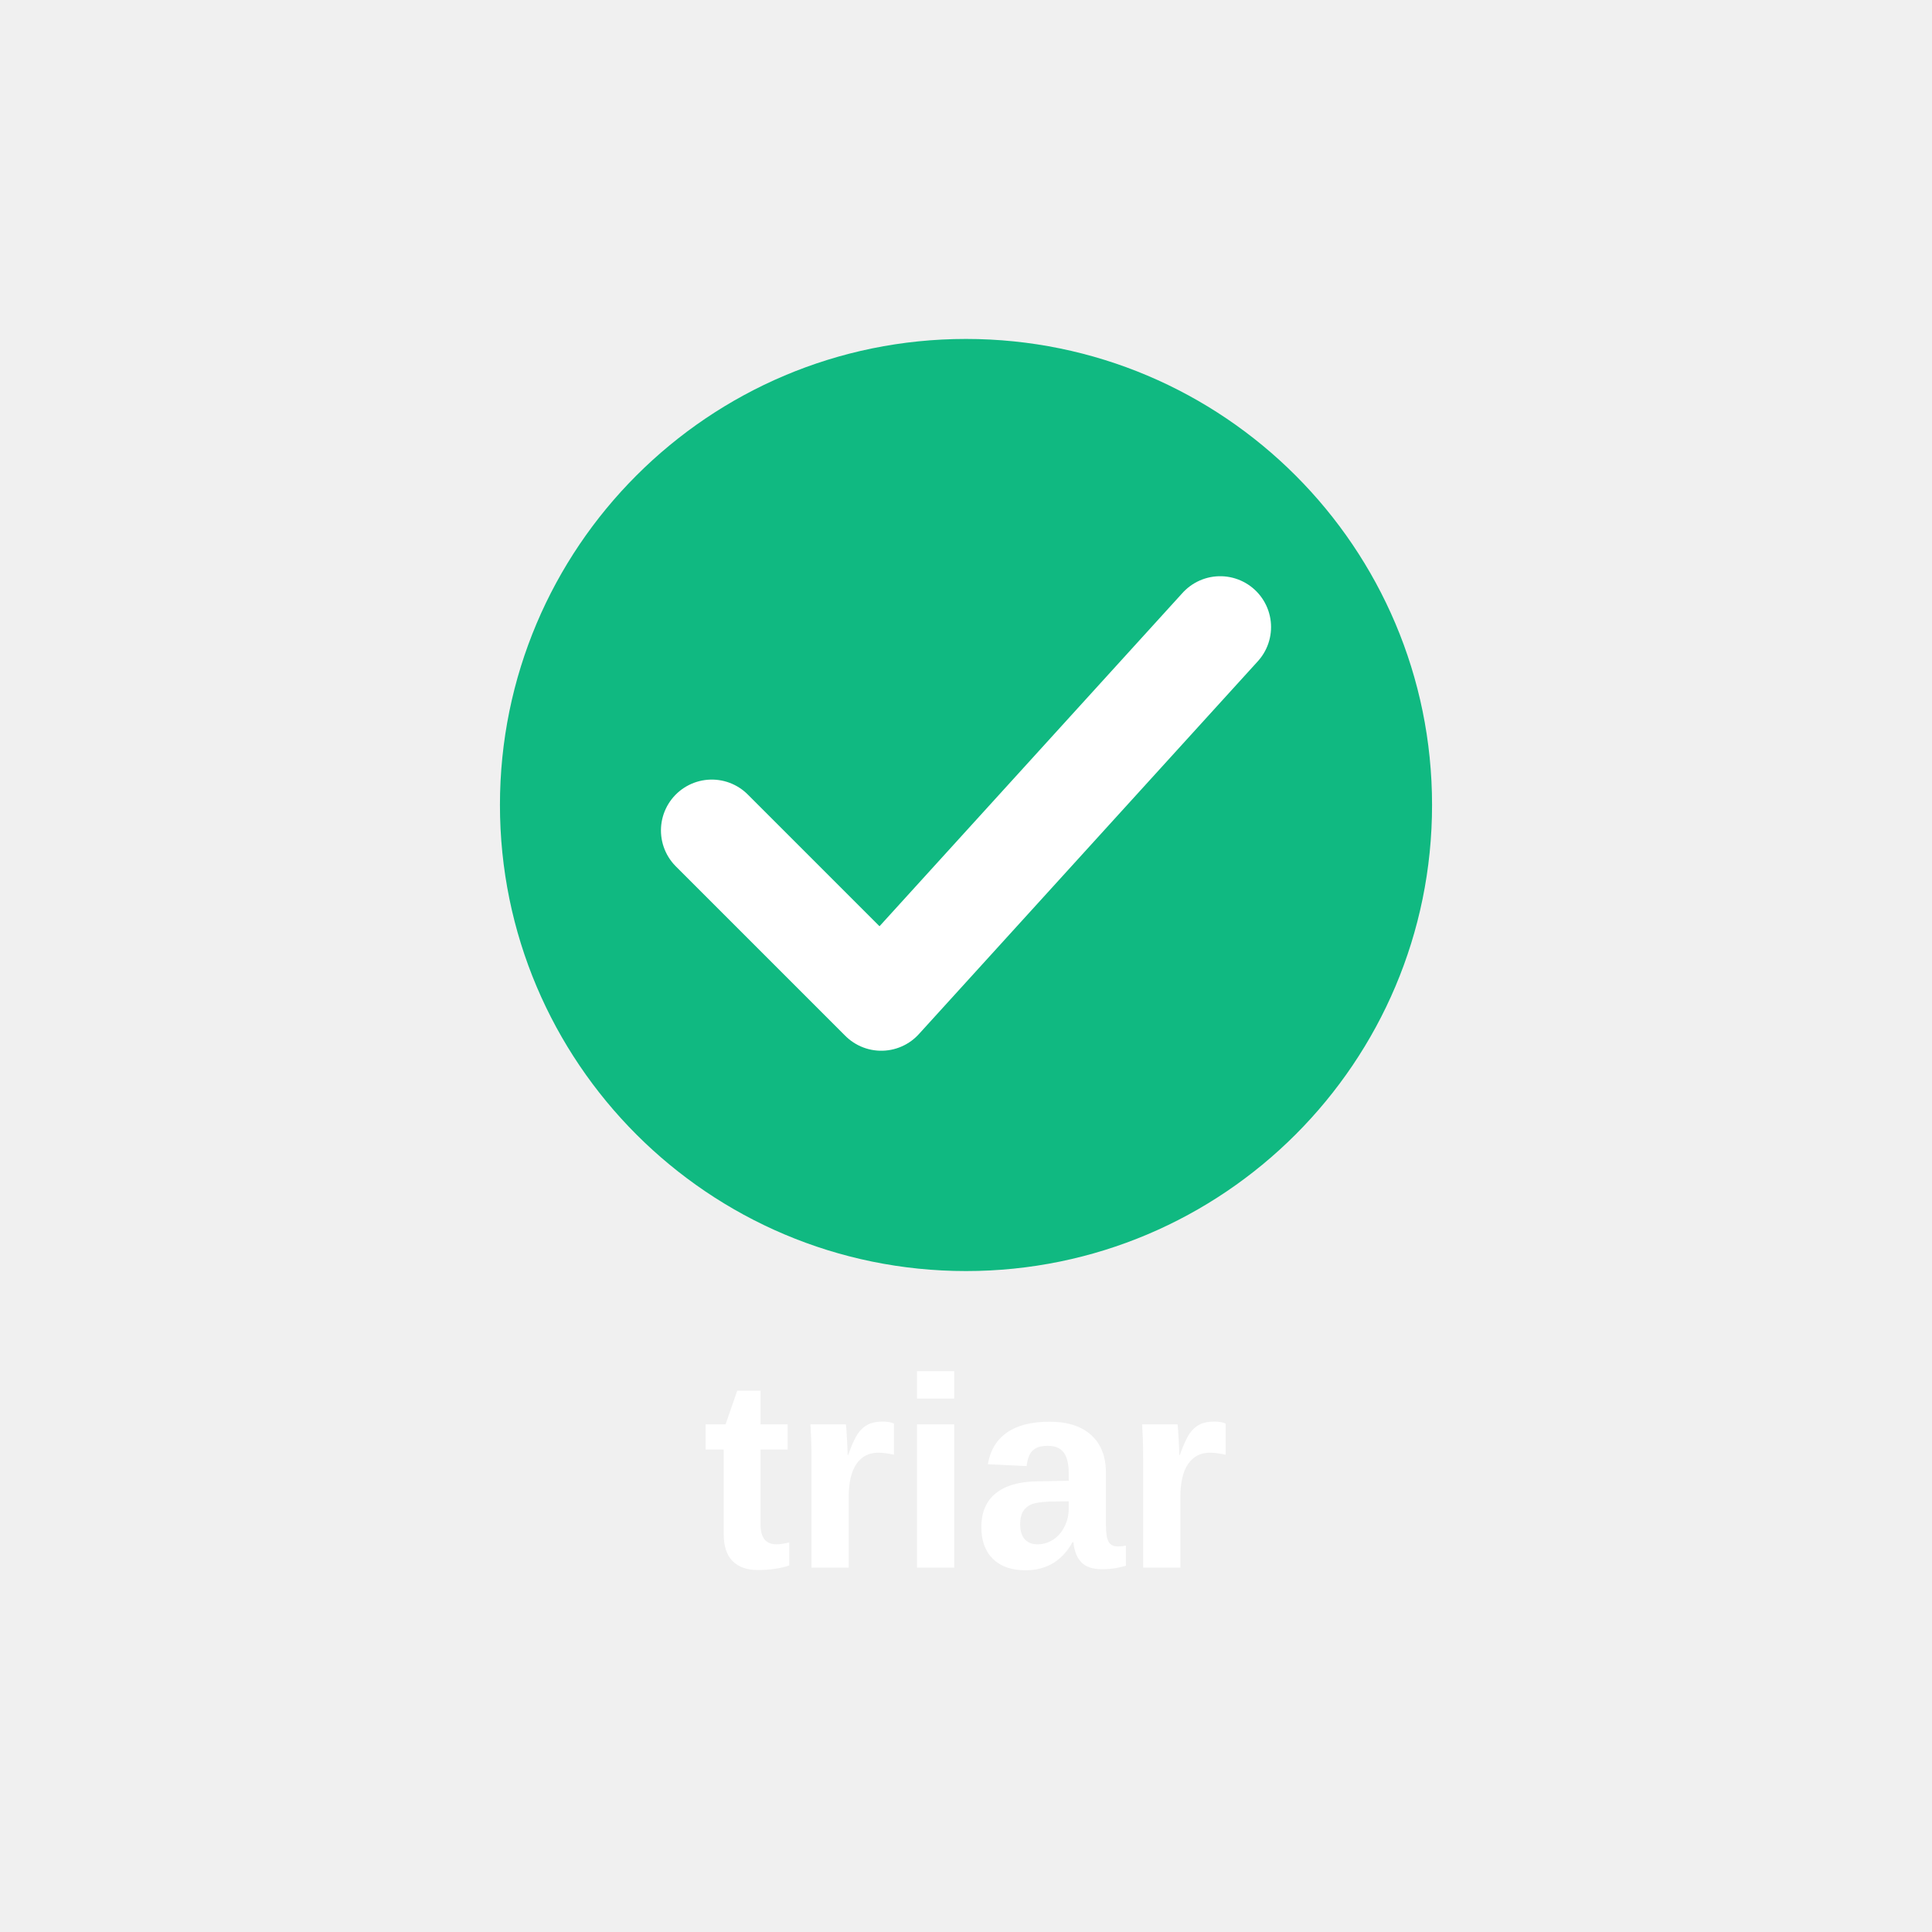
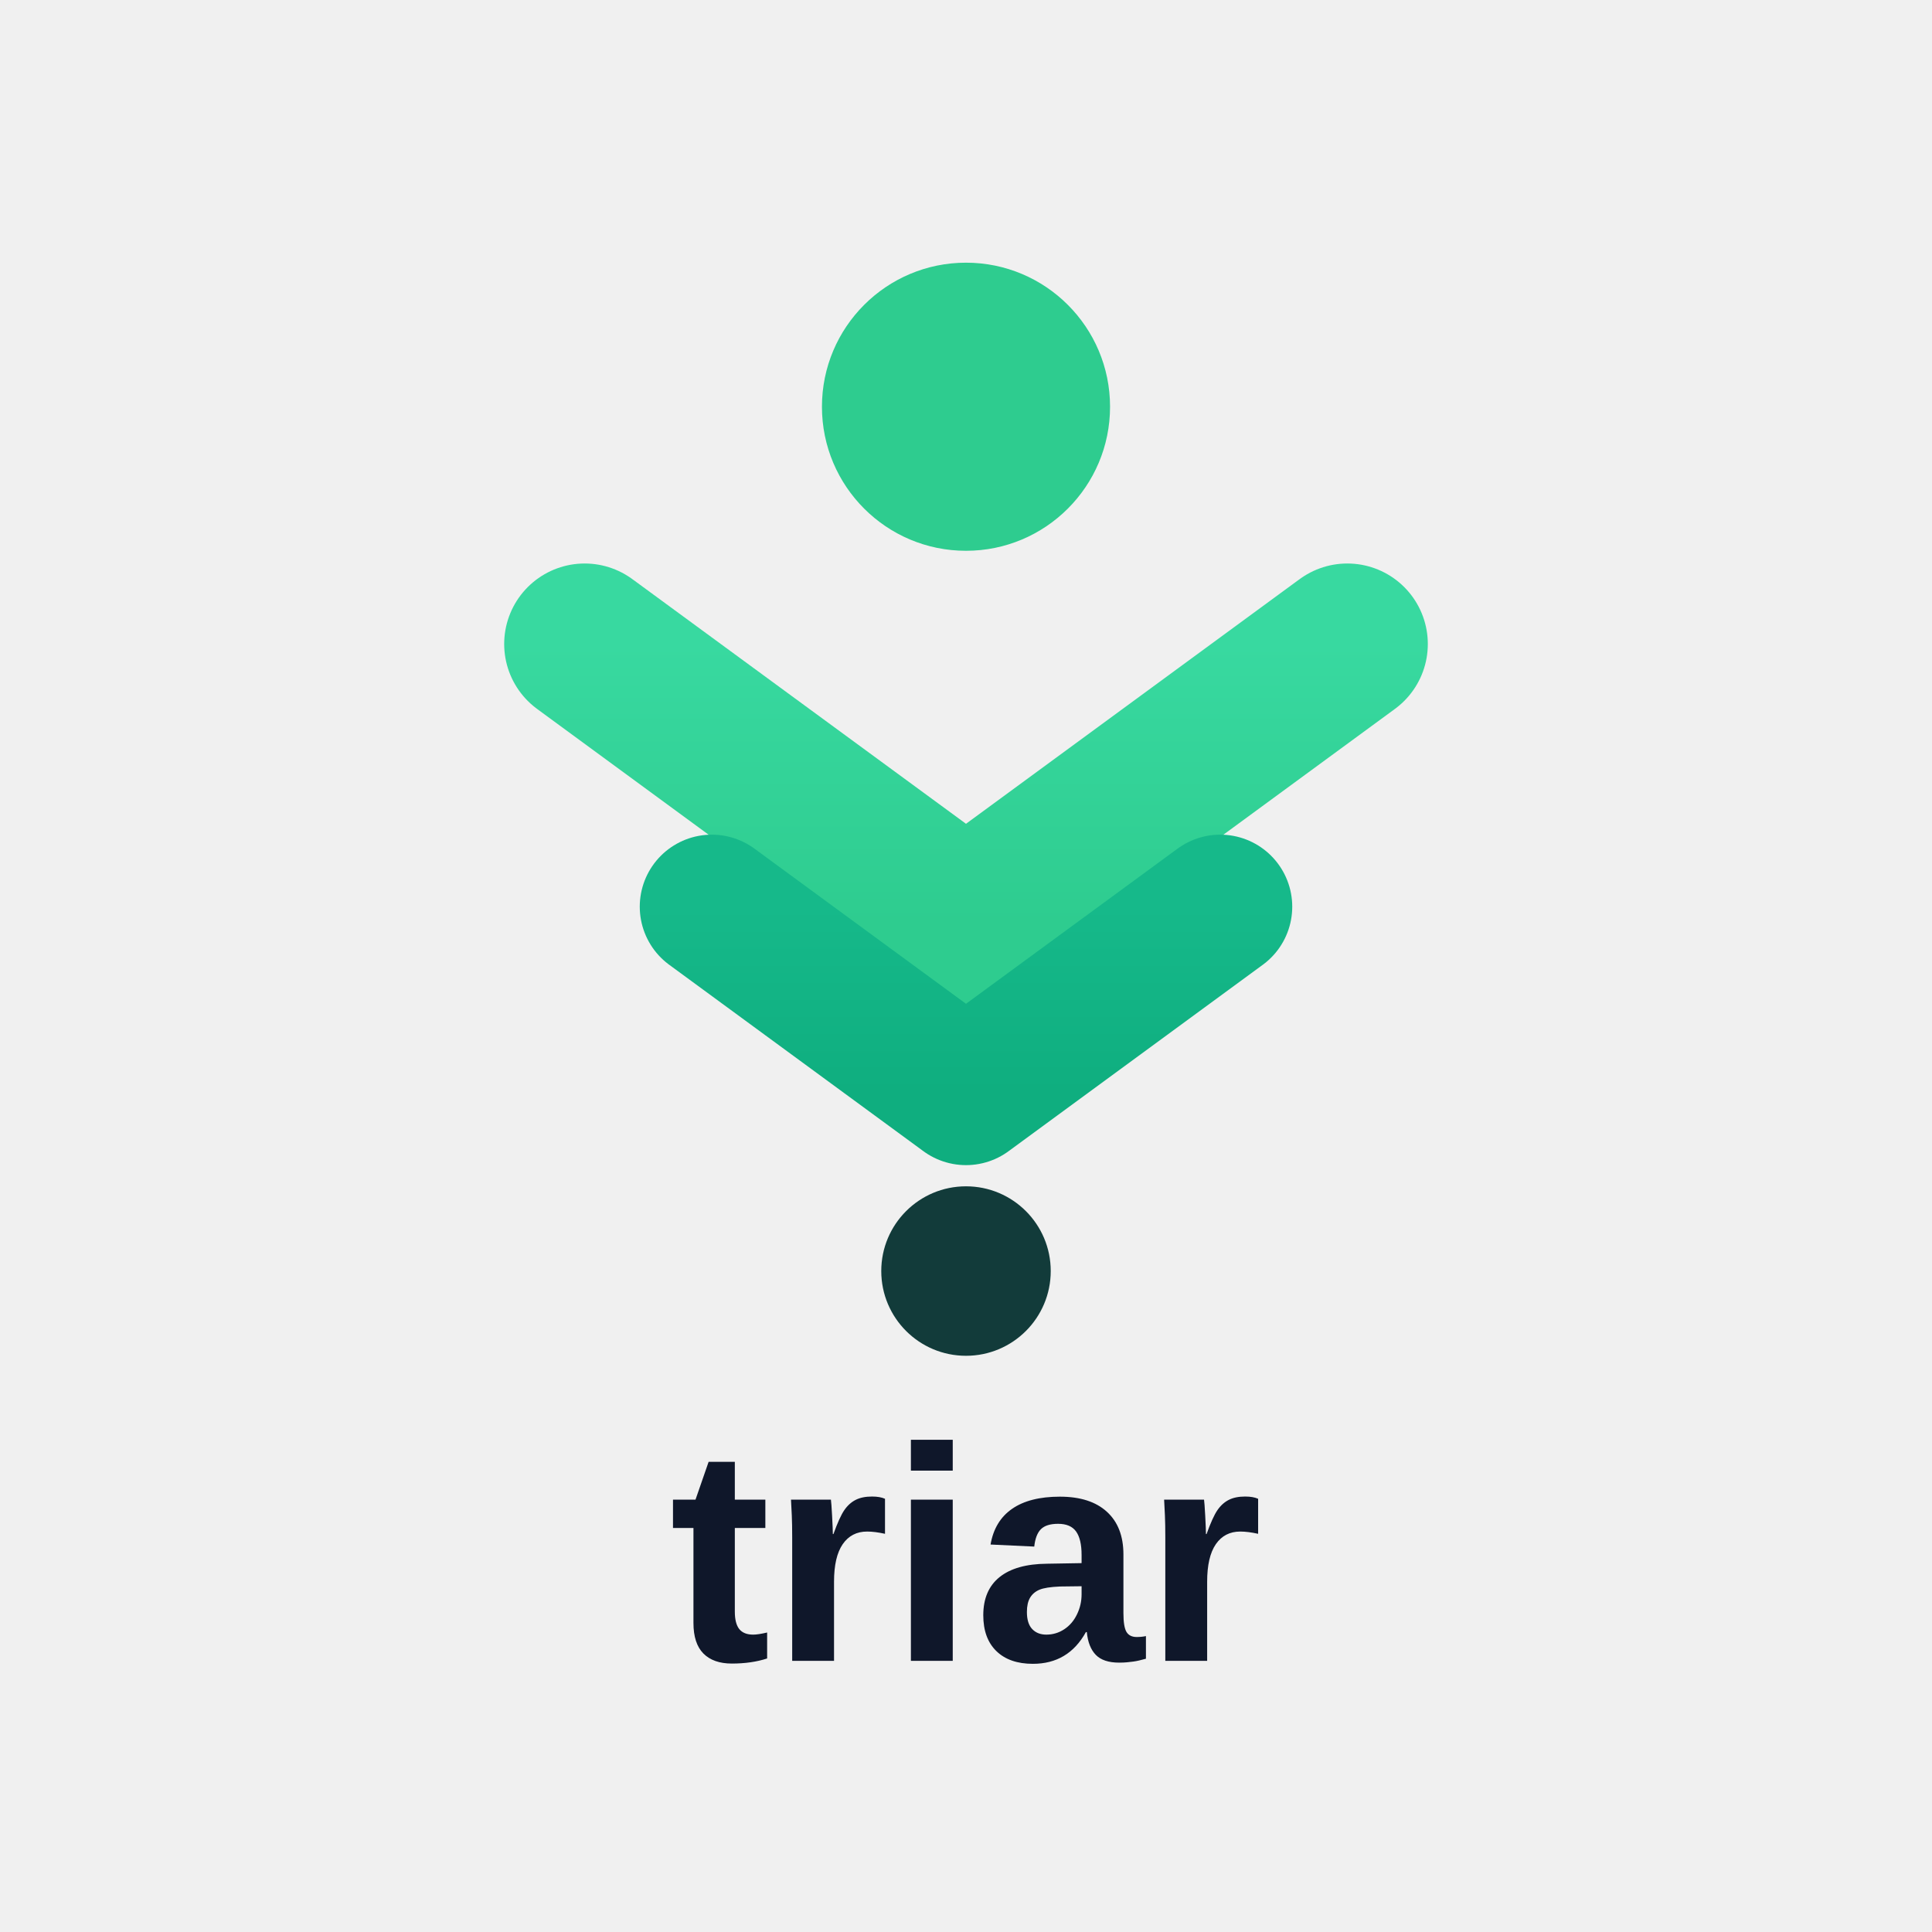
<svg xmlns="http://www.w3.org/2000/svg" width="456" height="456" viewBox="0 0 456 456" version="1.1" style="fill-rule:evenodd;clip-rule:evenodd;stroke-linejoin:round;stroke-linecap:round;">
-   <circle cx="228" cy="190" r="110" fill="#10B981" />
-   <path d="M 168,196 L 208,236 L 288,148" fill="none" stroke="#ffffff" stroke-width="24" />
-   <text x="228" y="370" font-family="Segoe UI, Arial, sans-serif" font-size="64" font-weight="700" fill="#ffffff" text-anchor="middle">triar</text>
+   <defs>
+     <linearGradient id="g1" x1="0" y1="0" x2="0" y2="1">
+       <stop offset="0" stop-color="#38D9A0" />
+       <stop offset="1" stop-color="#2ECC8F" />
+     </linearGradient>
+     <linearGradient id="g2" x1="0" y1="0" x2="0" y2="1">
+       <stop offset="0" stop-color="#16B98A" />
+       <stop offset="1" stop-color="#0FAE7F" />
+     </linearGradient>
+   </defs>
+   <circle cx="228" cy="96" r="34" fill="#2ECC8F" />
+   <path d="M138,152 L228,218 L318,152" fill="none" stroke="url(#g1)" stroke-width="38" />
+   <path d="M168,214 L228,258 L288,214" fill="none" stroke="url(#g2)" stroke-width="34" />
+   <circle cx="228" cy="300" r="20" fill="#123B3A" />
+   <text x="228" y="392" font-family="Segoe UI, Arial, sans-serif" font-size="72" font-weight="700" fill="#0F172A" text-anchor="middle">triar</text>
</svg>
